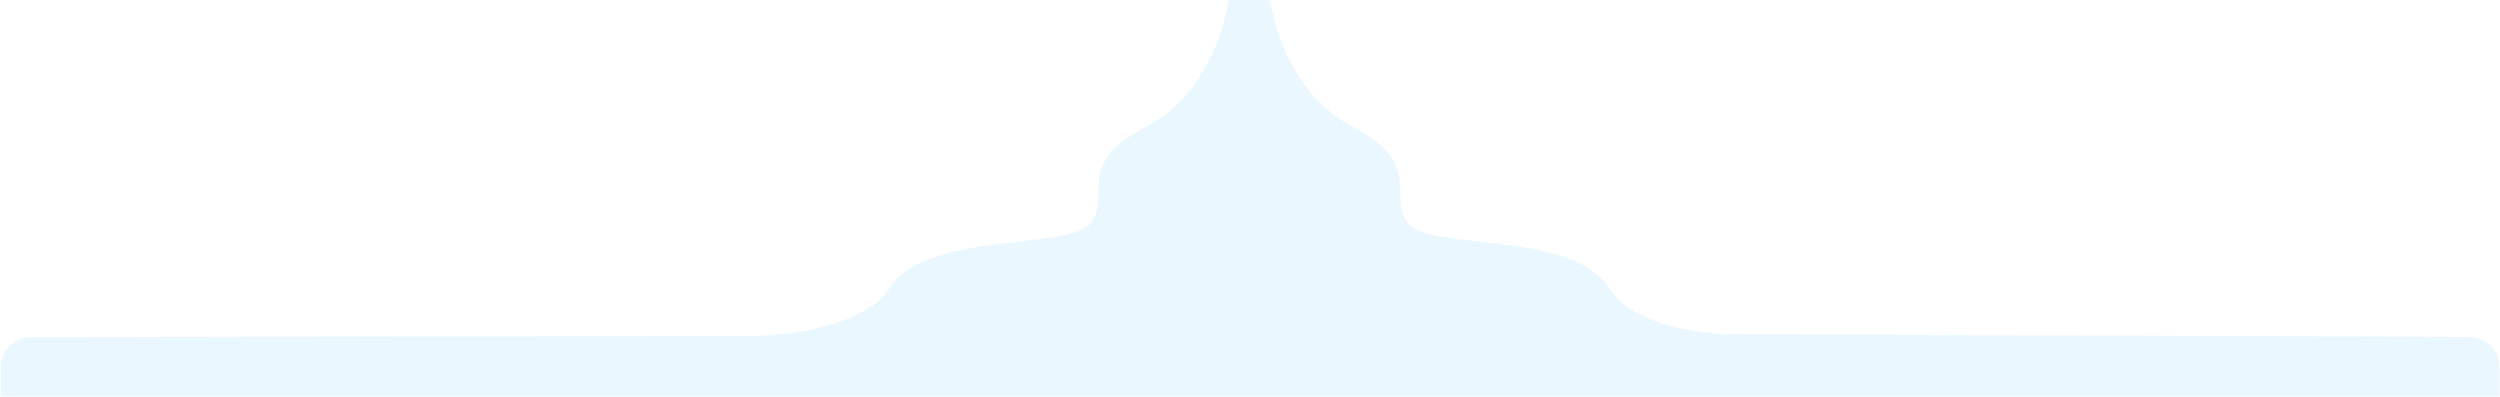
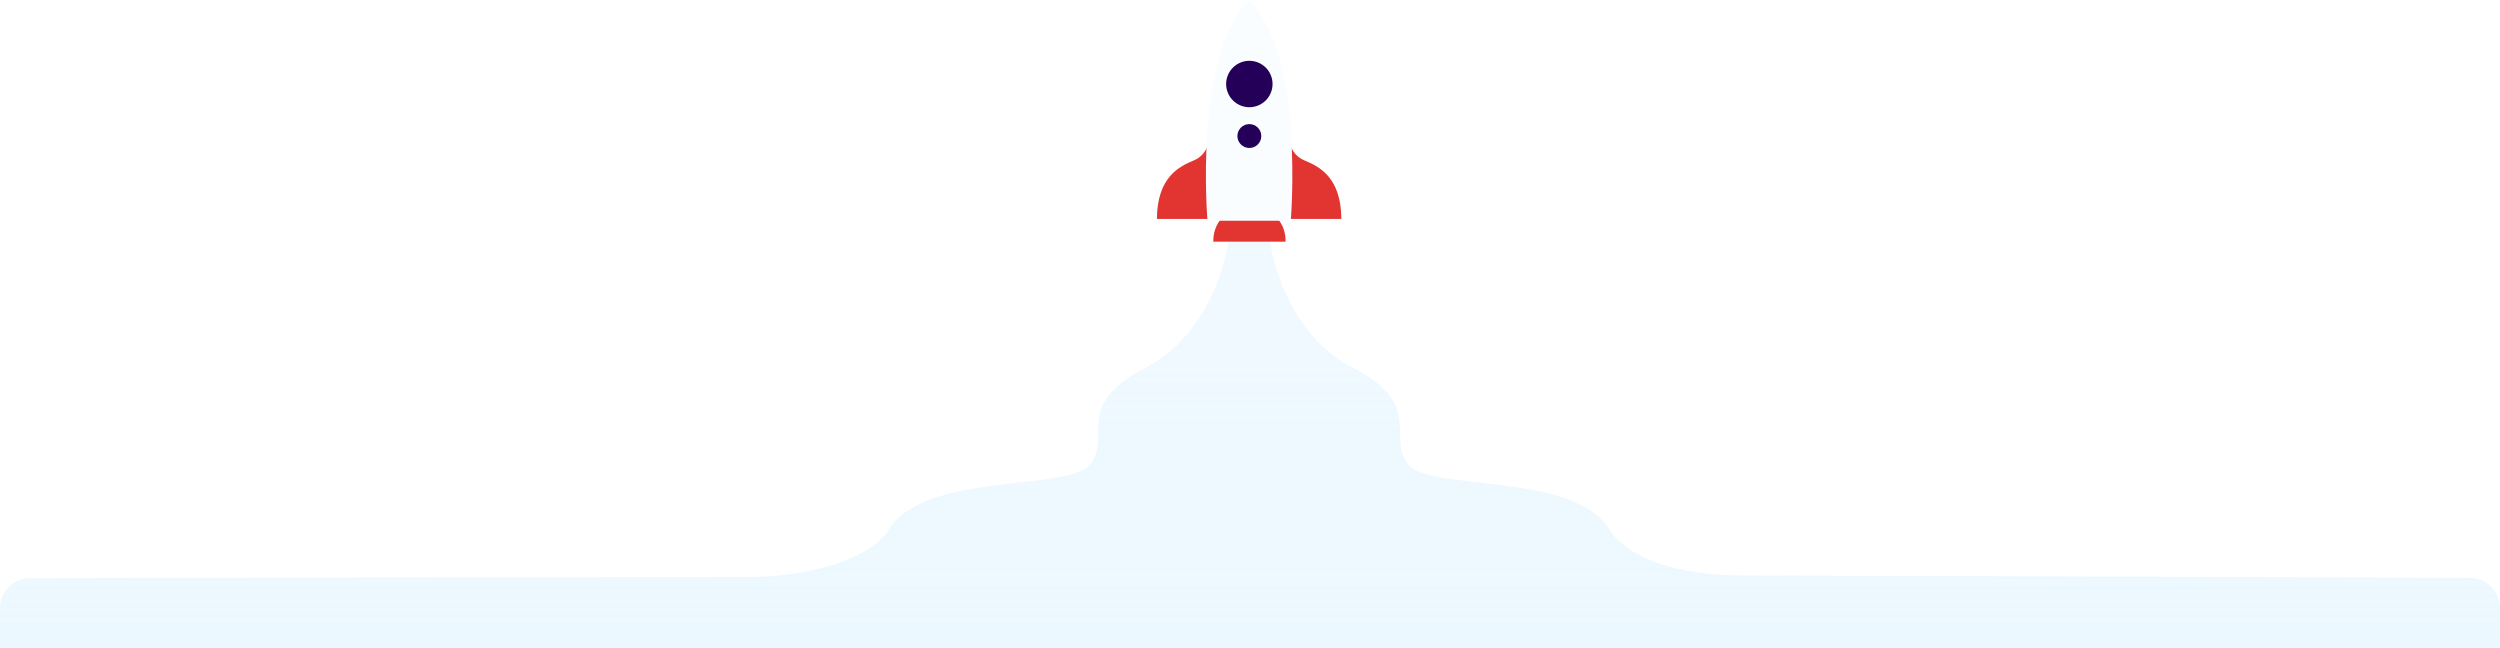
- <svg xmlns="http://www.w3.org/2000/svg" version="1.2" viewBox="0 0 1439 228" width="1439" height="228">
+ <svg xmlns="http://www.w3.org/2000/svg" id="Capa_1" viewBox="0 0 1438.19 372.75">
  <defs>
-     <clipPath clipPathUnits="userSpaceOnUse" id="cp1">
-       <path d="m1438.72 211.19c0-9.47-7.63-17.16-17.09-17.22-80.02-0.5-413.45-1.44-415.89-1.41-41.53 0.53-69.96-11.15-79.11-26.21-20.65-34-103.91-21.79-116.18-37.91-12.27-16.13 9.68-34-31.63-55.36-21.68-11.21-33.75-30.71-40.33-46.7-5.95-14.47-7.41-26.08-7.41-26.08-0.66-0.44-7.57-0.29-11.94-0.14-4.37-0.15-11.28-0.31-11.94 0.14 0 0-1.46 11.61-7.42 26.08-6.58 16-18.66 35.49-40.34 46.7-41.31 21.36-19.36 39.23-31.63 55.35-12.27 16.13-95.5 3.92-116.16 37.92-9.97 16.43-45.94 27.55-83.14 27.08-1.2-0.02-331.16 0.38-410.8 0.63-9.48 0.03-17.15 7.72-17.16 17.19l-0.55 862.54c-0.04 66.21 50.18 121.62 116.07 128.07 111.16 10.89 276.42 28.61 364.09 38.1 39.29 4.25 77.26 16.68 111.46 36.48l29.91 10.65c8.27 2.94 14.65 9.66 17.14 18.08 2.21 7.48 7.54 16.86 20.15 23.73 14.63 7.97 24.15 19.18 31.27 30.79 6.06 9.88 16.81 15.91 28.41 15.91 13.71 0 21.28-5.78 26.99-15.22 7.17-11.86 17.93-23.09 32.7-31.48 12.83-7.29 18.25-16.52 20.46-23.93 2.58-8.66 9.02-15.62 17.57-18.53l28.33-9.62c34.61-20.15 73.1-32.73 112.93-36.91 88.1-9.26 253.4-26.57 364.95-37.81 65.67-6.62 115.67-61.87 115.72-127.88l0.56-863.03z" />
+     <style>.cls-1{clip-path:url(#clippath);}.cls-2{fill:none;}.cls-2,.cls-3,.cls-4,.cls-5,.cls-6{stroke-width:0px;}.cls-3{fill:url(#Degradado_sin_nombre);fill-opacity:.9;}.cls-4{fill:#f9fdff;}.cls-5{fill:#240059;}.cls-6{fill:#e23532;}</style>
+     <linearGradient id="Degradado_sin_nombre" x1="719.09" y1="372.75" x2="719.09" y2="127.31" gradientUnits="userSpaceOnUse">
+       <stop offset="0" stop-color="#eaf7ff" />
+       <stop offset="1" stop-color="#eaf7ff" stop-opacity=".79" />
+     </linearGradient>
+     <clipPath id="clippath">
+       <rect class="cls-2" x="665.53" width="106.12" height="139.04" />
    </clipPath>
  </defs>
-   <style>
- 		.s0 { fill: #ebf7ff } 
- 	</style>
-   <g id="Clip-Path" clip-path="url(#cp1)">
-     <g id="Layer">
-       <path id="Layer" class="s0" d="m0 0h1439v228.1h-1439z" />
-     </g>
+   <path class="cls-3" d="M1438.18,349.72h.01c0-9.47-7.63-17.16-17.09-17.22-80.02-.5-413.45-1.44-415.89-1.41-41.53.53-69.96-11.14-79.11-26.2-20.65-34-103.91-21.79-116.18-37.92-12.27-16.13,9.68-34-31.63-55.36-21.68-11.21-33.75-30.71-40.33-46.7-5.95-14.47-7.41-26.08-7.41-26.08-.66-.44-7.57-.29-11.94-.14-4.37-.15-11.28-.31-11.94.14,0,0-1.46,11.61-7.42,26.08-6.58,16-18.66,35.49-40.34,46.7-41.31,21.36-19.36,39.23-31.63,55.36-12.27,16.13-95.5,3.92-116.16,37.92-9.97,16.42-45.94,27.55-83.14,27.08-1.2-.02-331.16.38-410.8.62-9.48.03-17.15,7.72-17.16,17.2l-.02,22.96h1438.16l.02-23.03Z" />
+   <g class="cls-1">
+     <path class="cls-6" d="M733.62,124.39l-14.84.64-14.84-.64s-6.09,4.79-5.96,14.64h41.59c.13-9.85-5.96-14.64-5.96-14.64h.01Z" />
+     <path class="cls-6" d="M741.36,78.78s.2,9.85,9.01,13.48c8.8,3.63,21.09,9.85,21.29,33.69h-34.6l4.3-47.17Z" />
+     <path class="cls-6" d="M695.83,78.78s-.2,9.85-9.01,13.48c-8.8,3.63-21.09,9.85-21.29,33.69h34.6l-4.3-47.17Z" />
+     <path class="cls-4" d="M742.54,126.99s8.14-94.91-23.95-126.99c-32.08,32.08-23.94,126.99-23.94,126.99h47.89Z" />
+     <path class="cls-5" d="M723.79,60.68c6.82-2.8,10.08-10.6,7.28-17.42-2.8-6.82-10.6-10.08-17.42-7.28-6.82,2.8-10.08,10.6-7.28,17.42,2.8,6.82,10.6,10.08,17.42,7.28Z" />
+     <path class="cls-5" d="M718.72,85.13c3.79,0,6.87-3.08,6.87-6.87s-3.08-6.87-6.87-6.87-6.87,3.08-6.87,6.87,3.08,6.87,6.87,6.87Z" />
  </g>
</svg>
